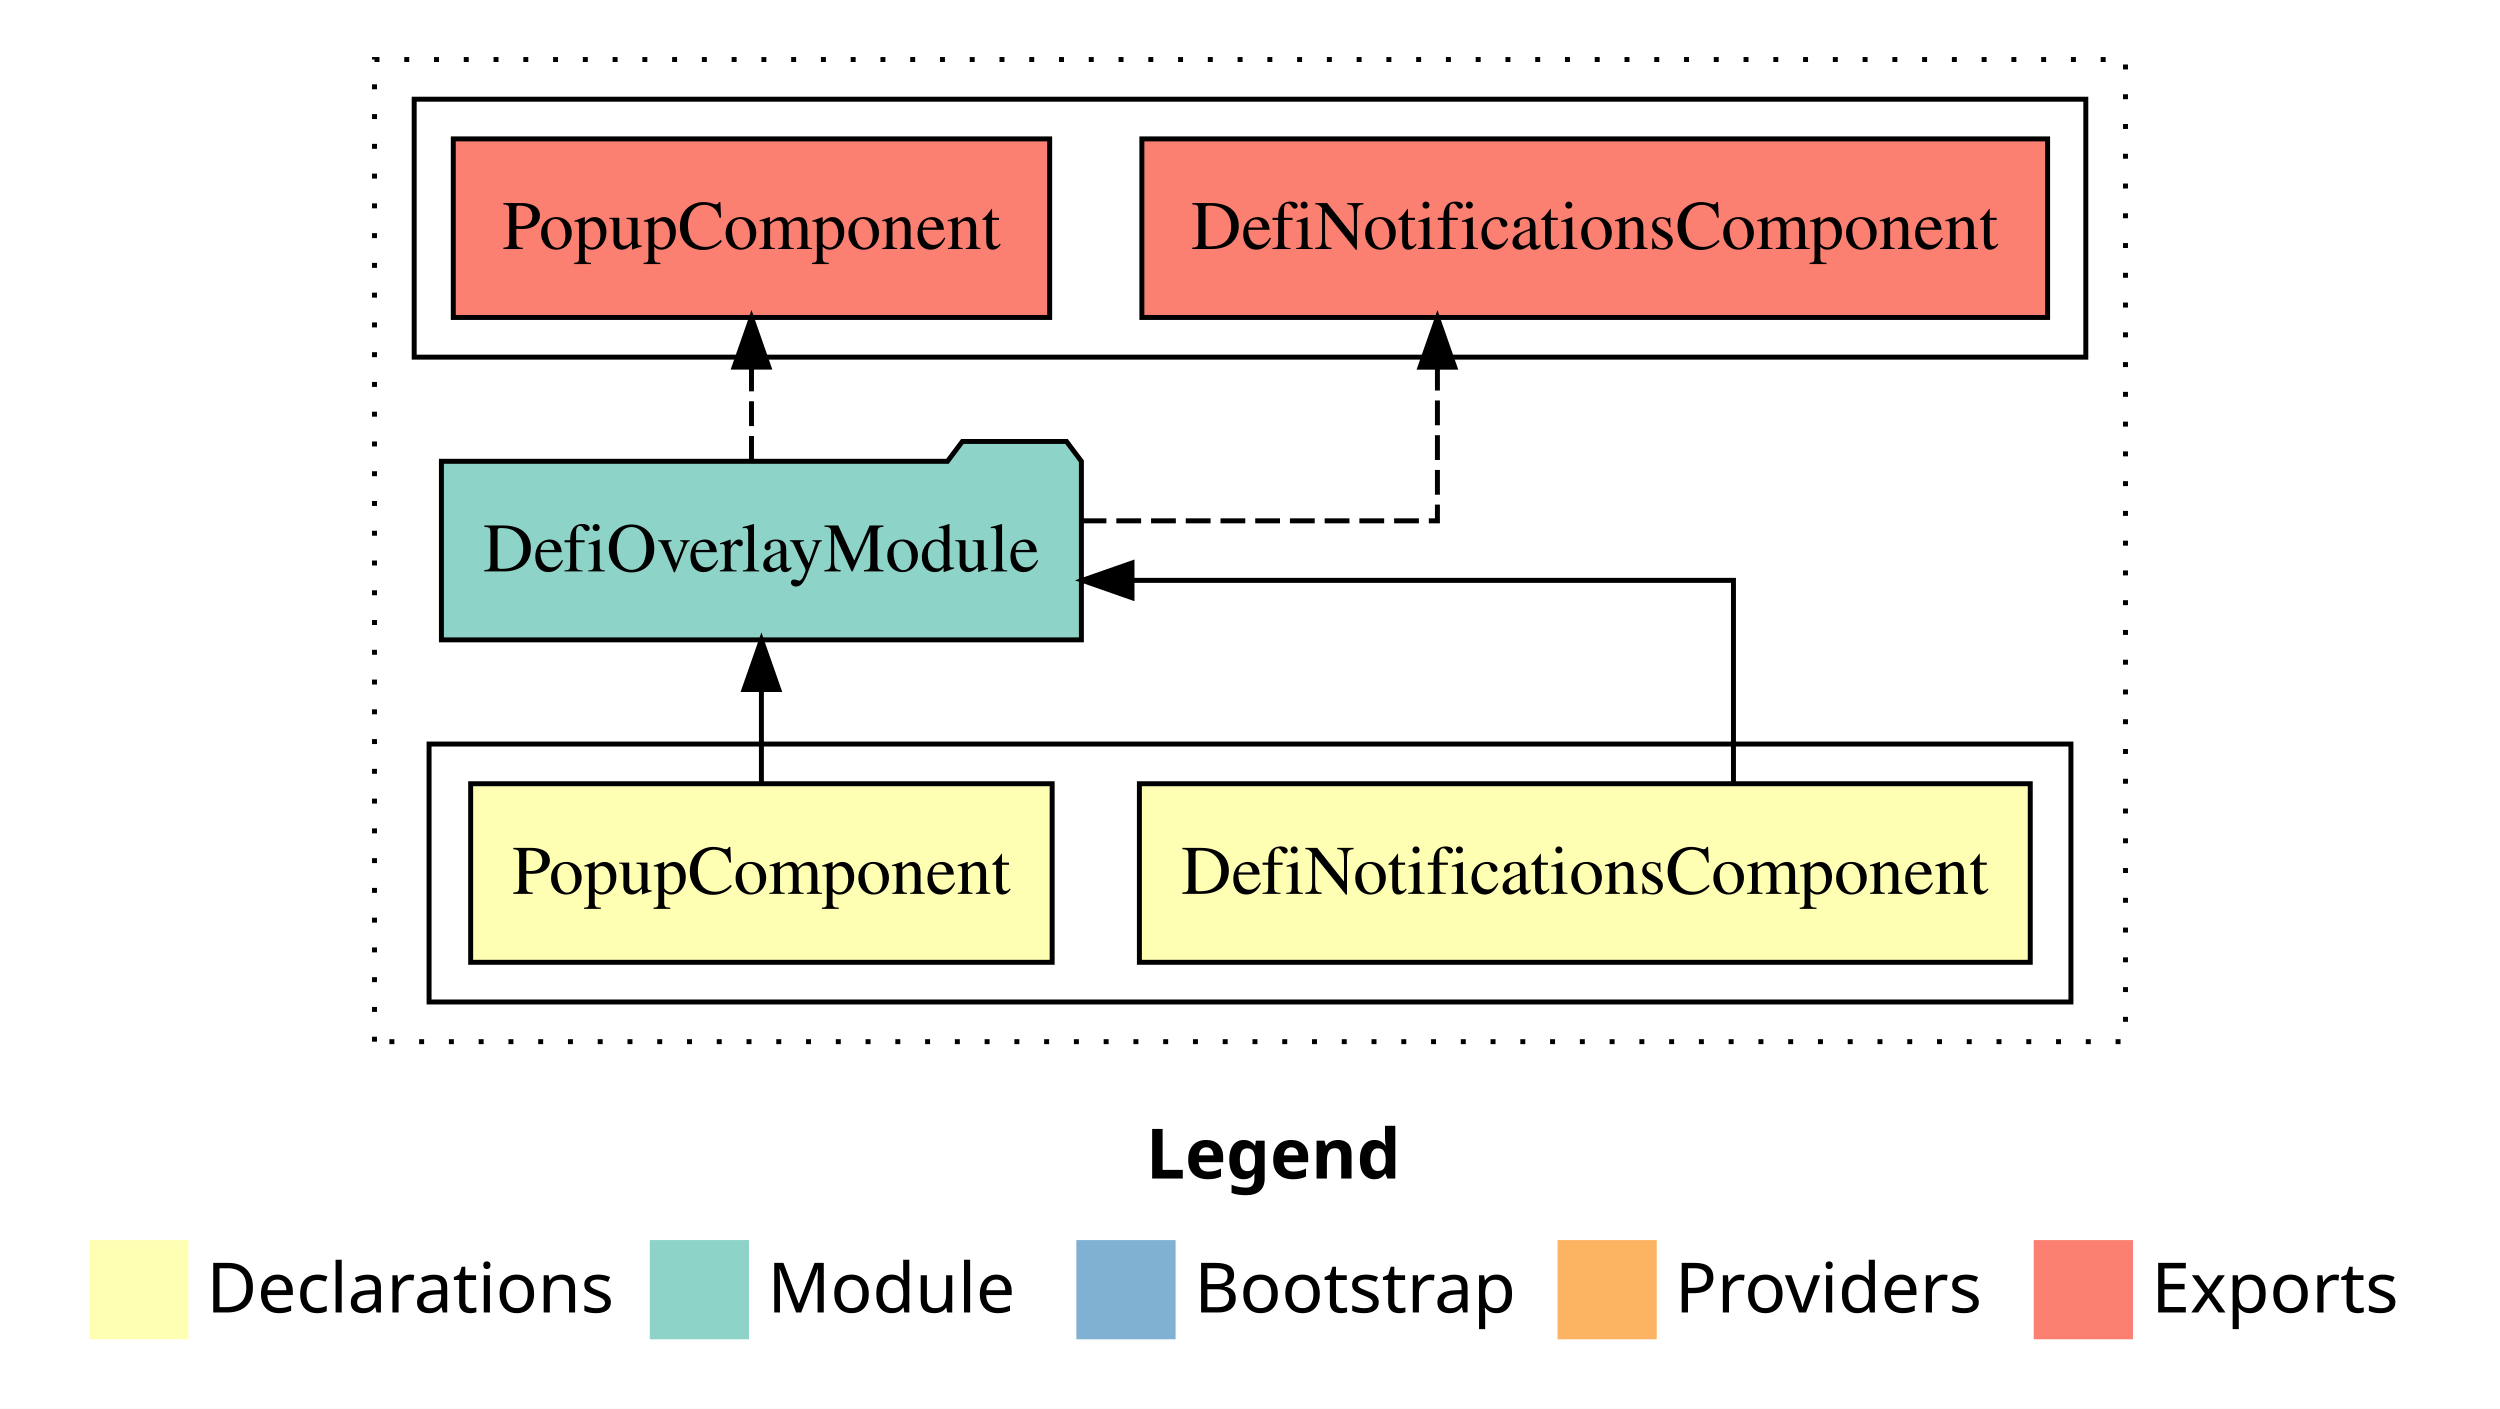
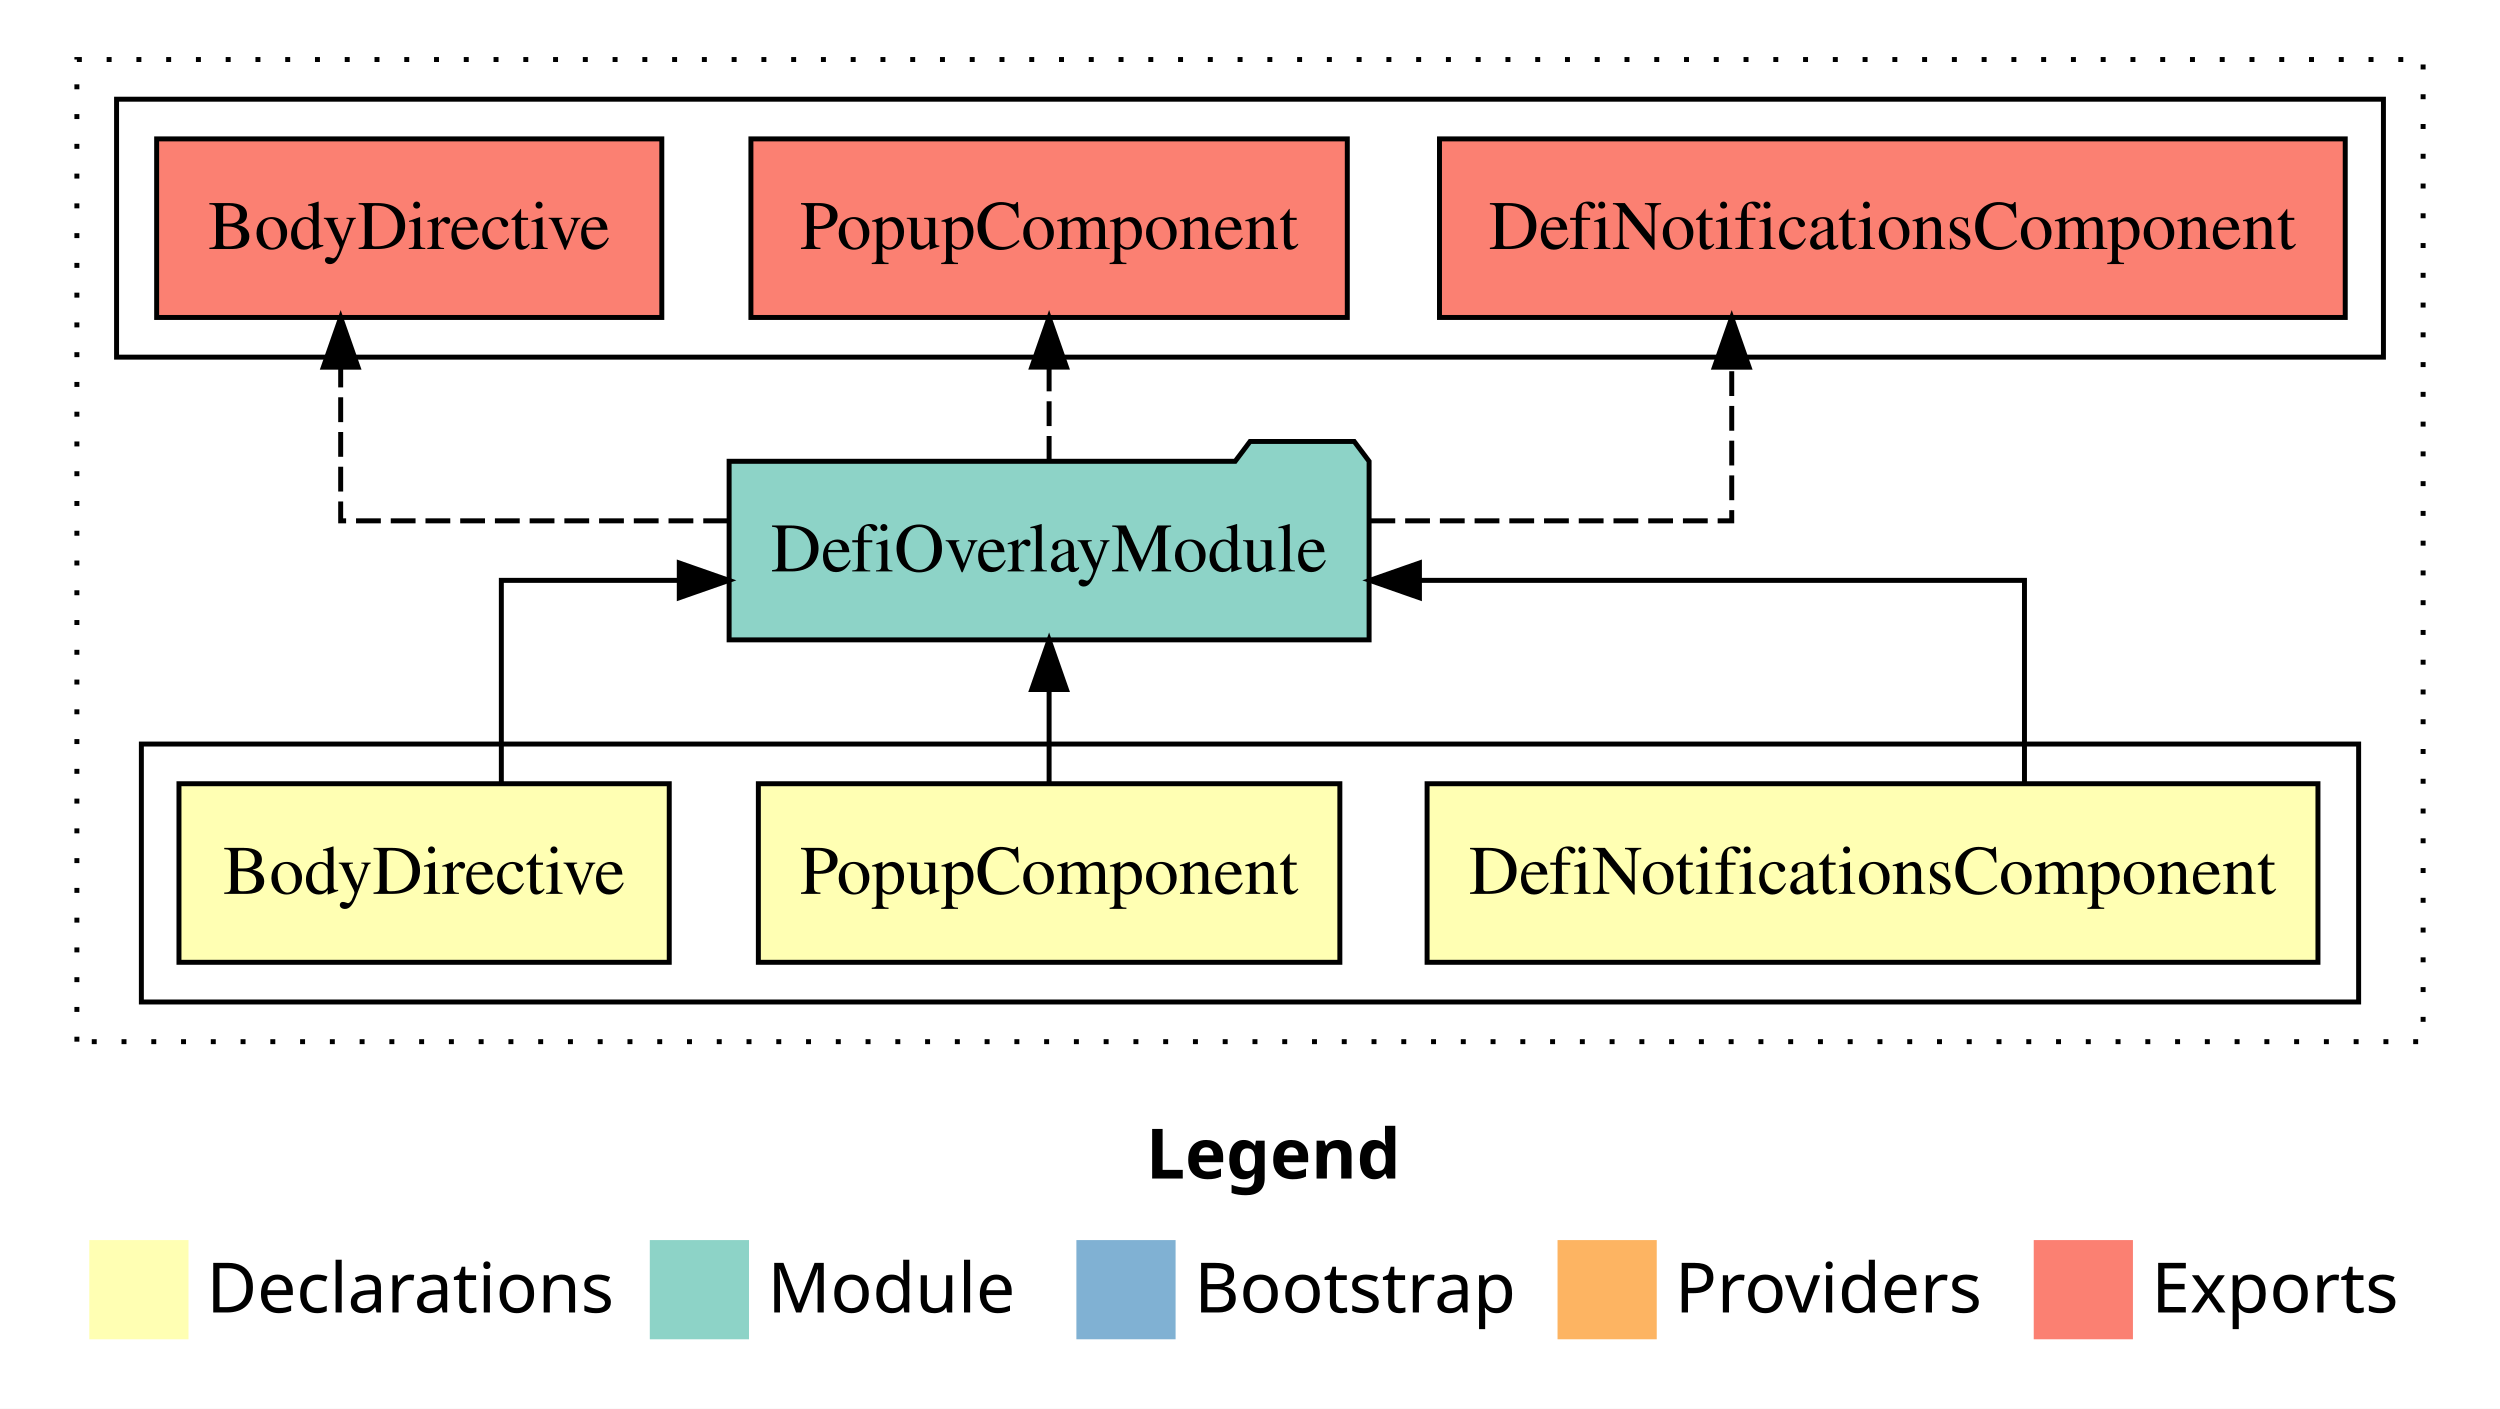
<svg xmlns="http://www.w3.org/2000/svg" width="504pt" height="284pt" viewBox="0.00 0.00 504.00 284.00">
  <g id="graph0" class="graph" transform="scale(1 1) rotate(0) translate(4 280)">
    <polygon fill="#ffffff" stroke="transparent" points="-4,4 -4,-280 500,-280 500,4 -4,4" />
    <text text-anchor="start" x="227.009" y="-42.4" font-family="sans-serif" font-weight="bold" font-size="14.00" fill="#000000">Legend</text>
    <polygon fill="#ffffb3" stroke="transparent" points="14,-10 14,-30 34,-30 34,-10 14,-10" />
    <text text-anchor="start" x="37.629" y="-15.4" font-family="sans-serif" font-size="14.00" fill="#000000">  Declarations</text>
    <polygon fill="#8dd3c7" stroke="transparent" points="127,-10 127,-30 147,-30 147,-10 127,-10" />
    <text text-anchor="start" x="150.725" y="-15.4" font-family="sans-serif" font-size="14.00" fill="#000000">  Module</text>
    <polygon fill="#80b1d3" stroke="transparent" points="213,-10 213,-30 233,-30 233,-10 213,-10" />
    <text text-anchor="start" x="236.781" y="-15.4" font-family="sans-serif" font-size="14.00" fill="#000000">  Bootstrap</text>
    <polygon fill="#fdb462" stroke="transparent" points="310,-10 310,-30 330,-30 330,-10 310,-10" />
    <text text-anchor="start" x="333.673" y="-15.4" font-family="sans-serif" font-size="14.00" fill="#000000">  Providers</text>
    <polygon fill="#fb8072" stroke="transparent" points="406,-10 406,-30 426,-30 426,-10 406,-10" />
    <text text-anchor="start" x="429.726" y="-15.4" font-family="sans-serif" font-size="14.00" fill="#000000">  Exports</text>
    <g id="clust1" class="cluster">
-       <polygon fill="none" stroke="#000000" stroke-dasharray="1,5" points="71.5,-70 71.5,-268 424.5,-268 424.5,-70 71.5,-70" />
+       <polygon fill="none" stroke="#000000" stroke-dasharray="1,5" points="11.5,-70 11.5,-268 484.5,-268 484.5,-70 11.5,-70" />
    </g>
    <g id="clust2" class="cluster">
-       <polygon fill="none" stroke="#000000" points="82.5,-78 82.5,-130 413.5,-130 413.5,-78 82.5,-78" />
+       <polygon fill="none" stroke="#000000" points="24.5,-78 24.5,-130 471.5,-130 471.5,-78 24.5,-78" />
    </g>
-     <g id="clust6" class="cluster">
-       <polygon fill="none" stroke="#000000" points="79.5,-208 79.5,-260 416.5,-260 416.5,-208 79.5,-208" />
+     <g id="clust7" class="cluster">
+       <polygon fill="none" stroke="#000000" points="19.5,-208 19.5,-260 476.5,-260 476.5,-208 19.5,-208" />
    </g>
    <g id="node1" class="node">
-       <polygon fill="#ffffb3" stroke="#000000" points="405.299,-122 225.701,-122 225.701,-86 405.299,-86 405.299,-122" />
-       <text text-anchor="middle" x="315.5" y="-99.8" font-family="Times,serif" font-size="14.00" fill="#000000">DefiNotificationsComponent</text>
+       <polygon fill="#ffffb3" stroke="#000000" points="463.299,-122 283.701,-122 283.701,-86 463.299,-86 463.299,-122" />
+       <text text-anchor="middle" x="373.5" y="-99.8" font-family="Times,serif" font-size="14.00" fill="#000000">DefiNotificationsComponent</text>
+     </g>
+     <g id="node4" class="node">
+       <polygon fill="#8dd3c7" stroke="#000000" points="272.01,-187 269.01,-191 248.01,-191 245.01,-187 142.99,-187 142.99,-151 272.01,-151 272.01,-187" />
+       <text text-anchor="middle" x="207.5" y="-164.8" font-family="Times,serif" font-size="14.00" fill="#000000">DefiOverlayModule</text>
+     </g>
+     <g id="edge1" class="edge">
+       <path fill="none" stroke="#000000" d="M404.133,-122.022C404.133,-139.373 404.133,-163 404.133,-163 404.133,-163 282.157,-163 282.157,-163" />
+       <polygon fill="#000000" stroke="#000000" points="282.157,-159.5 272.157,-163 282.157,-166.5 282.157,-159.5" />
+     </g>
+     <g id="node2" class="node">
+       <polygon fill="#ffffb3" stroke="#000000" points="266.115,-122 148.885,-122 148.885,-86 266.115,-86 266.115,-122" />
+       <text text-anchor="middle" x="207.5" y="-99.8" font-family="Times,serif" font-size="14.00" fill="#000000">PopupComponent</text>
+     </g>
+     <g id="edge2" class="edge">
+       <path fill="none" stroke="#000000" d="M207.5,-122.106C207.5,-122.106 207.5,-140.991 207.5,-140.991" />
+       <polygon fill="#000000" stroke="#000000" points="204,-140.991 207.5,-150.991 211,-140.991 204,-140.991" />
    </g>
    <g id="node3" class="node">
-       <polygon fill="#8dd3c7" stroke="#000000" points="214.01,-187 211.01,-191 190.01,-191 187.01,-187 84.99,-187 84.99,-151 214.01,-151 214.01,-187" />
-       <text text-anchor="middle" x="149.5" y="-164.8" font-family="Times,serif" font-size="14.00" fill="#000000">DefiOverlayModule</text>
-     </g>
-     <g id="edge1" class="edge">
-       <path fill="none" stroke="#000000" d="M345.466,-122.022C345.466,-139.373 345.466,-163 345.466,-163 345.466,-163 224.21,-163 224.21,-163" />
-       <polygon fill="#000000" stroke="#000000" points="224.21,-159.5 214.21,-163 224.21,-166.5 224.21,-159.5" />
-     </g>
-     <g id="node2" class="node">
-       <polygon fill="#ffffb3" stroke="#000000" points="208.115,-122 90.885,-122 90.885,-86 208.115,-86 208.115,-122" />
-       <text text-anchor="middle" x="149.5" y="-99.8" font-family="Times,serif" font-size="14.00" fill="#000000">PopupComponent</text>
-     </g>
-     <g id="edge2" class="edge">
-       <path fill="none" stroke="#000000" d="M149.5,-122.106C149.5,-122.106 149.5,-140.991 149.5,-140.991" />
-       <polygon fill="#000000" stroke="#000000" points="146,-140.991 149.5,-150.991 153,-140.991 146,-140.991" />
-     </g>
-     <g id="node4" class="node">
-       <polygon fill="#fb8072" stroke="#000000" points="408.799,-252 226.201,-252 226.201,-216 408.799,-216 408.799,-252" />
-       <text text-anchor="middle" x="317.5" y="-229.8" font-family="Times,serif" font-size="14.00" fill="#000000">DefiNotificationsComponent </text>
+       <polygon fill="#ffffb3" stroke="#000000" points="130.92,-122 32.08,-122 32.08,-86 130.92,-86 130.92,-122" />
+       <text text-anchor="middle" x="81.5" y="-99.8" font-family="Times,serif" font-size="14.00" fill="#000000">BodyDirective</text>
    </g>
    <g id="edge3" class="edge">
-       <path fill="none" stroke="#000000" stroke-dasharray="5,2" d="M214.05,-175C249.275,-175 285.784,-175 285.784,-175 285.784,-175 285.784,-205.977 285.784,-205.977" />
-       <polygon fill="#000000" stroke="#000000" points="282.284,-205.977 285.784,-215.977 289.284,-205.977 282.284,-205.977" />
+       <path fill="none" stroke="#000000" d="M97.07,-122.022C97.07,-139.373 97.07,-163 97.07,-163 97.07,-163 132.943,-163 132.943,-163" />
+       <polygon fill="#000000" stroke="#000000" points="132.943,-166.5 142.943,-163 132.943,-159.5 132.943,-166.5" />
    </g>
    <g id="node5" class="node">
-       <polygon fill="#fb8072" stroke="#000000" points="207.616,-252 87.384,-252 87.384,-216 207.616,-216 207.616,-252" />
-       <text text-anchor="middle" x="147.5" y="-229.8" font-family="Times,serif" font-size="14.00" fill="#000000">PopupComponent </text>
+       <polygon fill="#fb8072" stroke="#000000" points="468.799,-252 286.201,-252 286.201,-216 468.799,-216 468.799,-252" />
+       <text text-anchor="middle" x="377.5" y="-229.8" font-family="Times,serif" font-size="14.00" fill="#000000">DefiNotificationsComponent </text>
    </g>
    <g id="edge4" class="edge">
-       <path fill="none" stroke="#000000" stroke-dasharray="5,2" d="M147.5,-187.106C147.5,-187.106 147.5,-205.991 147.5,-205.991" />
-       <polygon fill="#000000" stroke="#000000" points="144,-205.991 147.5,-215.991 151,-205.991 144,-205.991" />
+       <path fill="none" stroke="#000000" stroke-dasharray="5,2" d="M272.279,-175C307.972,-175 345.117,-175 345.117,-175 345.117,-175 345.117,-205.977 345.117,-205.977" />
+       <polygon fill="#000000" stroke="#000000" points="341.617,-205.977 345.117,-215.977 348.617,-205.977 341.617,-205.977" />
+     </g>
+     <g id="node6" class="node">
+       <polygon fill="#fb8072" stroke="#000000" points="267.616,-252 147.384,-252 147.384,-216 267.616,-216 267.616,-252" />
+       <text text-anchor="middle" x="207.5" y="-229.8" font-family="Times,serif" font-size="14.00" fill="#000000">PopupComponent </text>
+     </g>
+     <g id="edge5" class="edge">
+       <path fill="none" stroke="#000000" stroke-dasharray="5,2" d="M207.5,-187.106C207.5,-187.106 207.5,-205.991 207.5,-205.991" />
+       <polygon fill="#000000" stroke="#000000" points="204,-205.991 207.5,-215.991 211,-205.991 204,-205.991" />
+     </g>
+     <g id="node7" class="node">
+       <polygon fill="#fb8072" stroke="#000000" points="129.419,-252 27.581,-252 27.581,-216 129.419,-216 129.419,-252" />
+       <text text-anchor="middle" x="78.5" y="-229.8" font-family="Times,serif" font-size="14.00" fill="#000000">BodyDirective </text>
+     </g>
+     <g id="edge6" class="edge">
+       <path fill="none" stroke="#000000" stroke-dasharray="5,2" d="M142.776,-175C104.988,-175 64.68,-175 64.68,-175 64.68,-175 64.68,-205.977 64.68,-205.977" />
+       <polygon fill="#000000" stroke="#000000" points="61.18,-205.977 64.68,-215.977 68.18,-205.977 61.18,-205.977" />
    </g>
  </g>
</svg>
